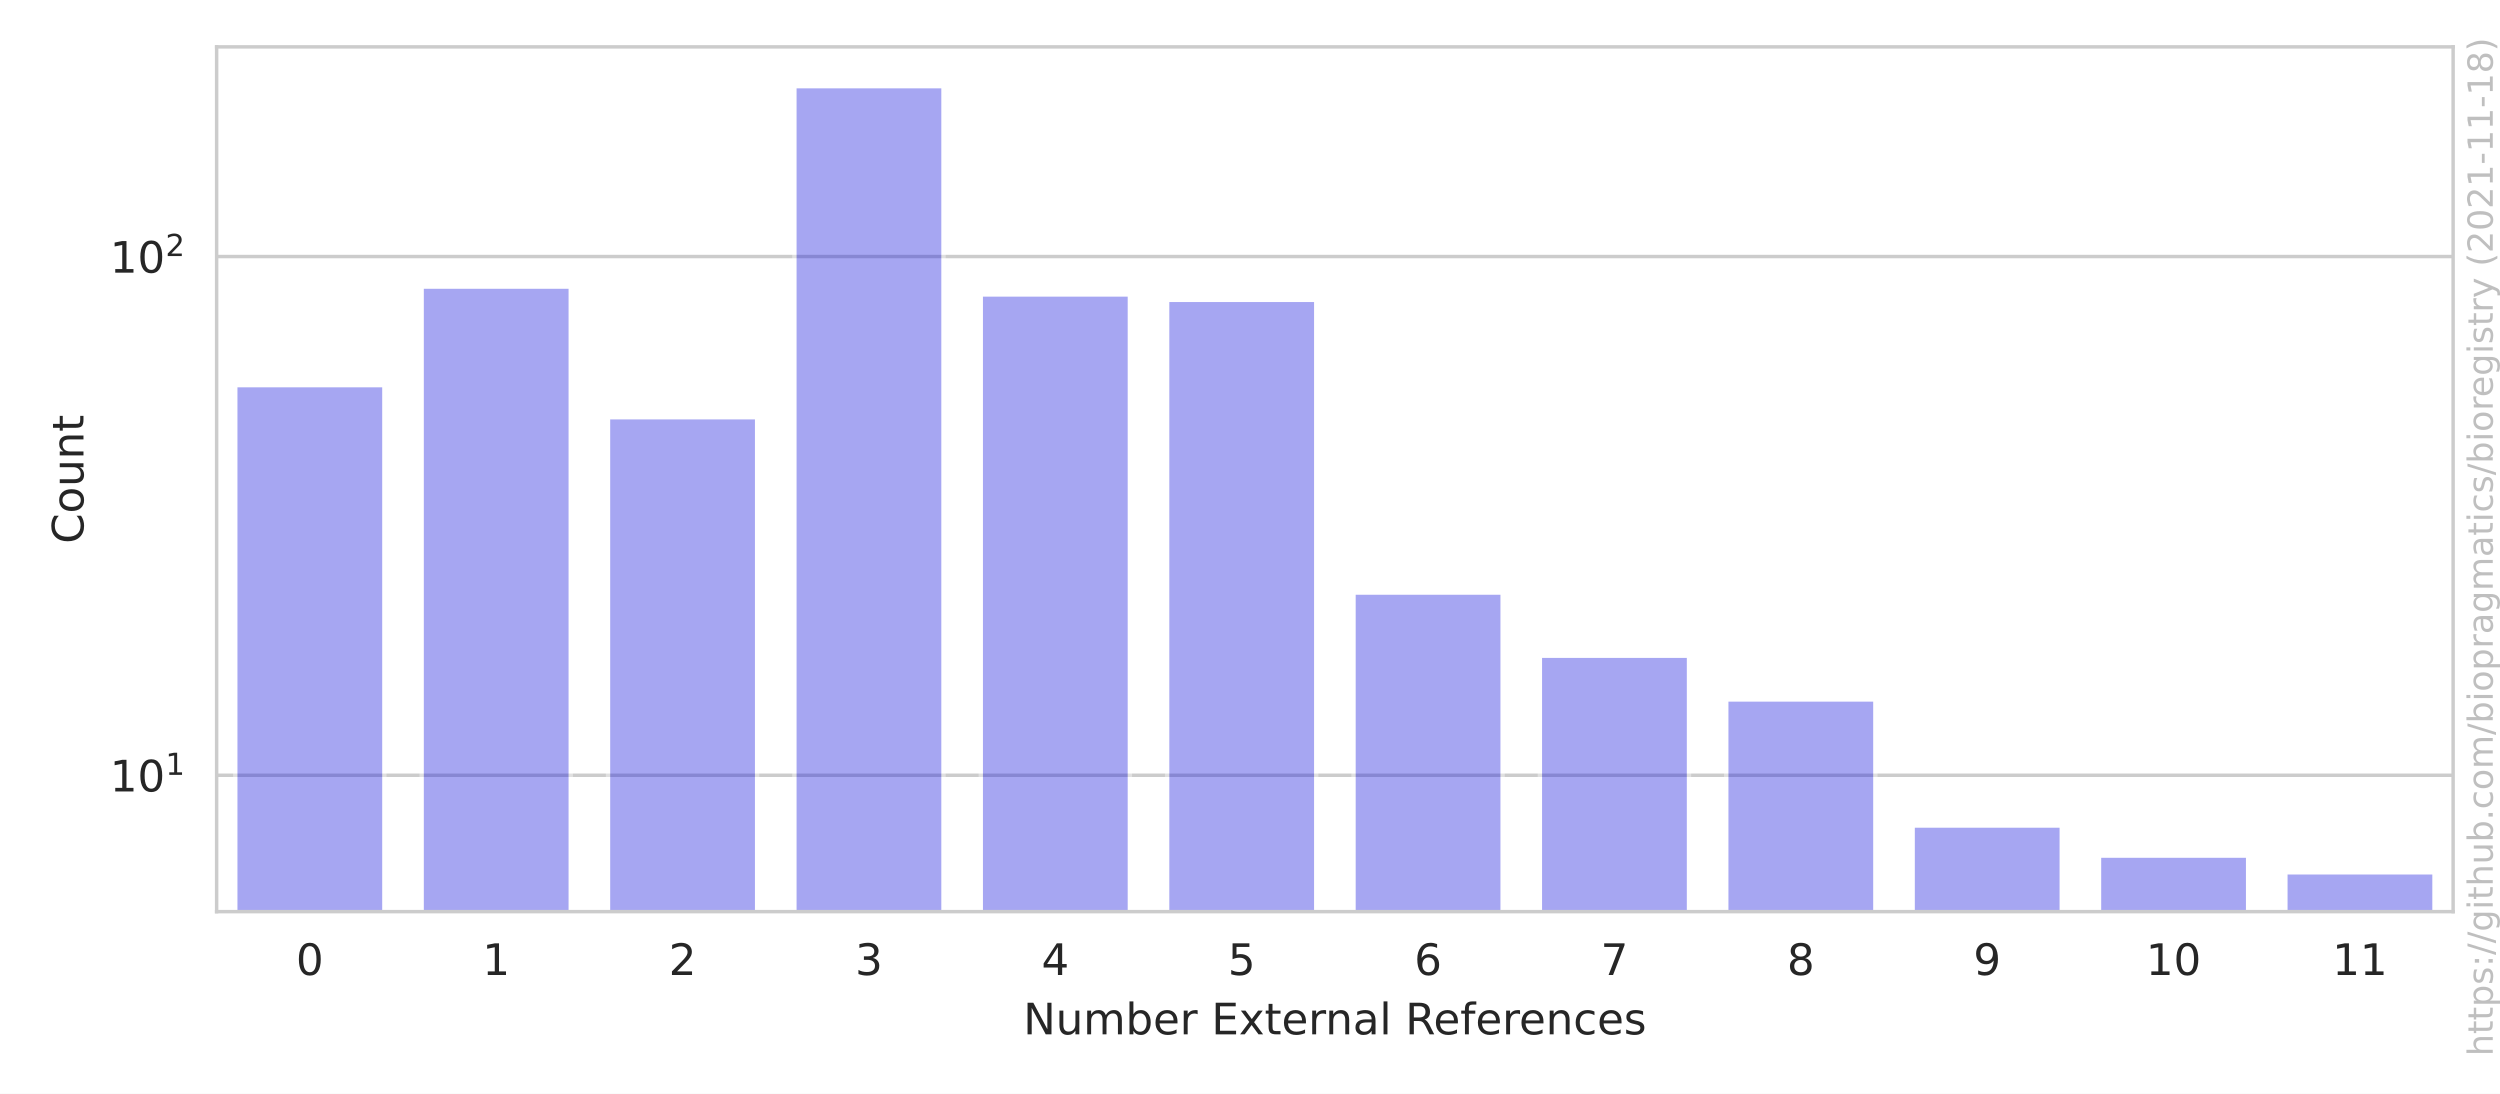
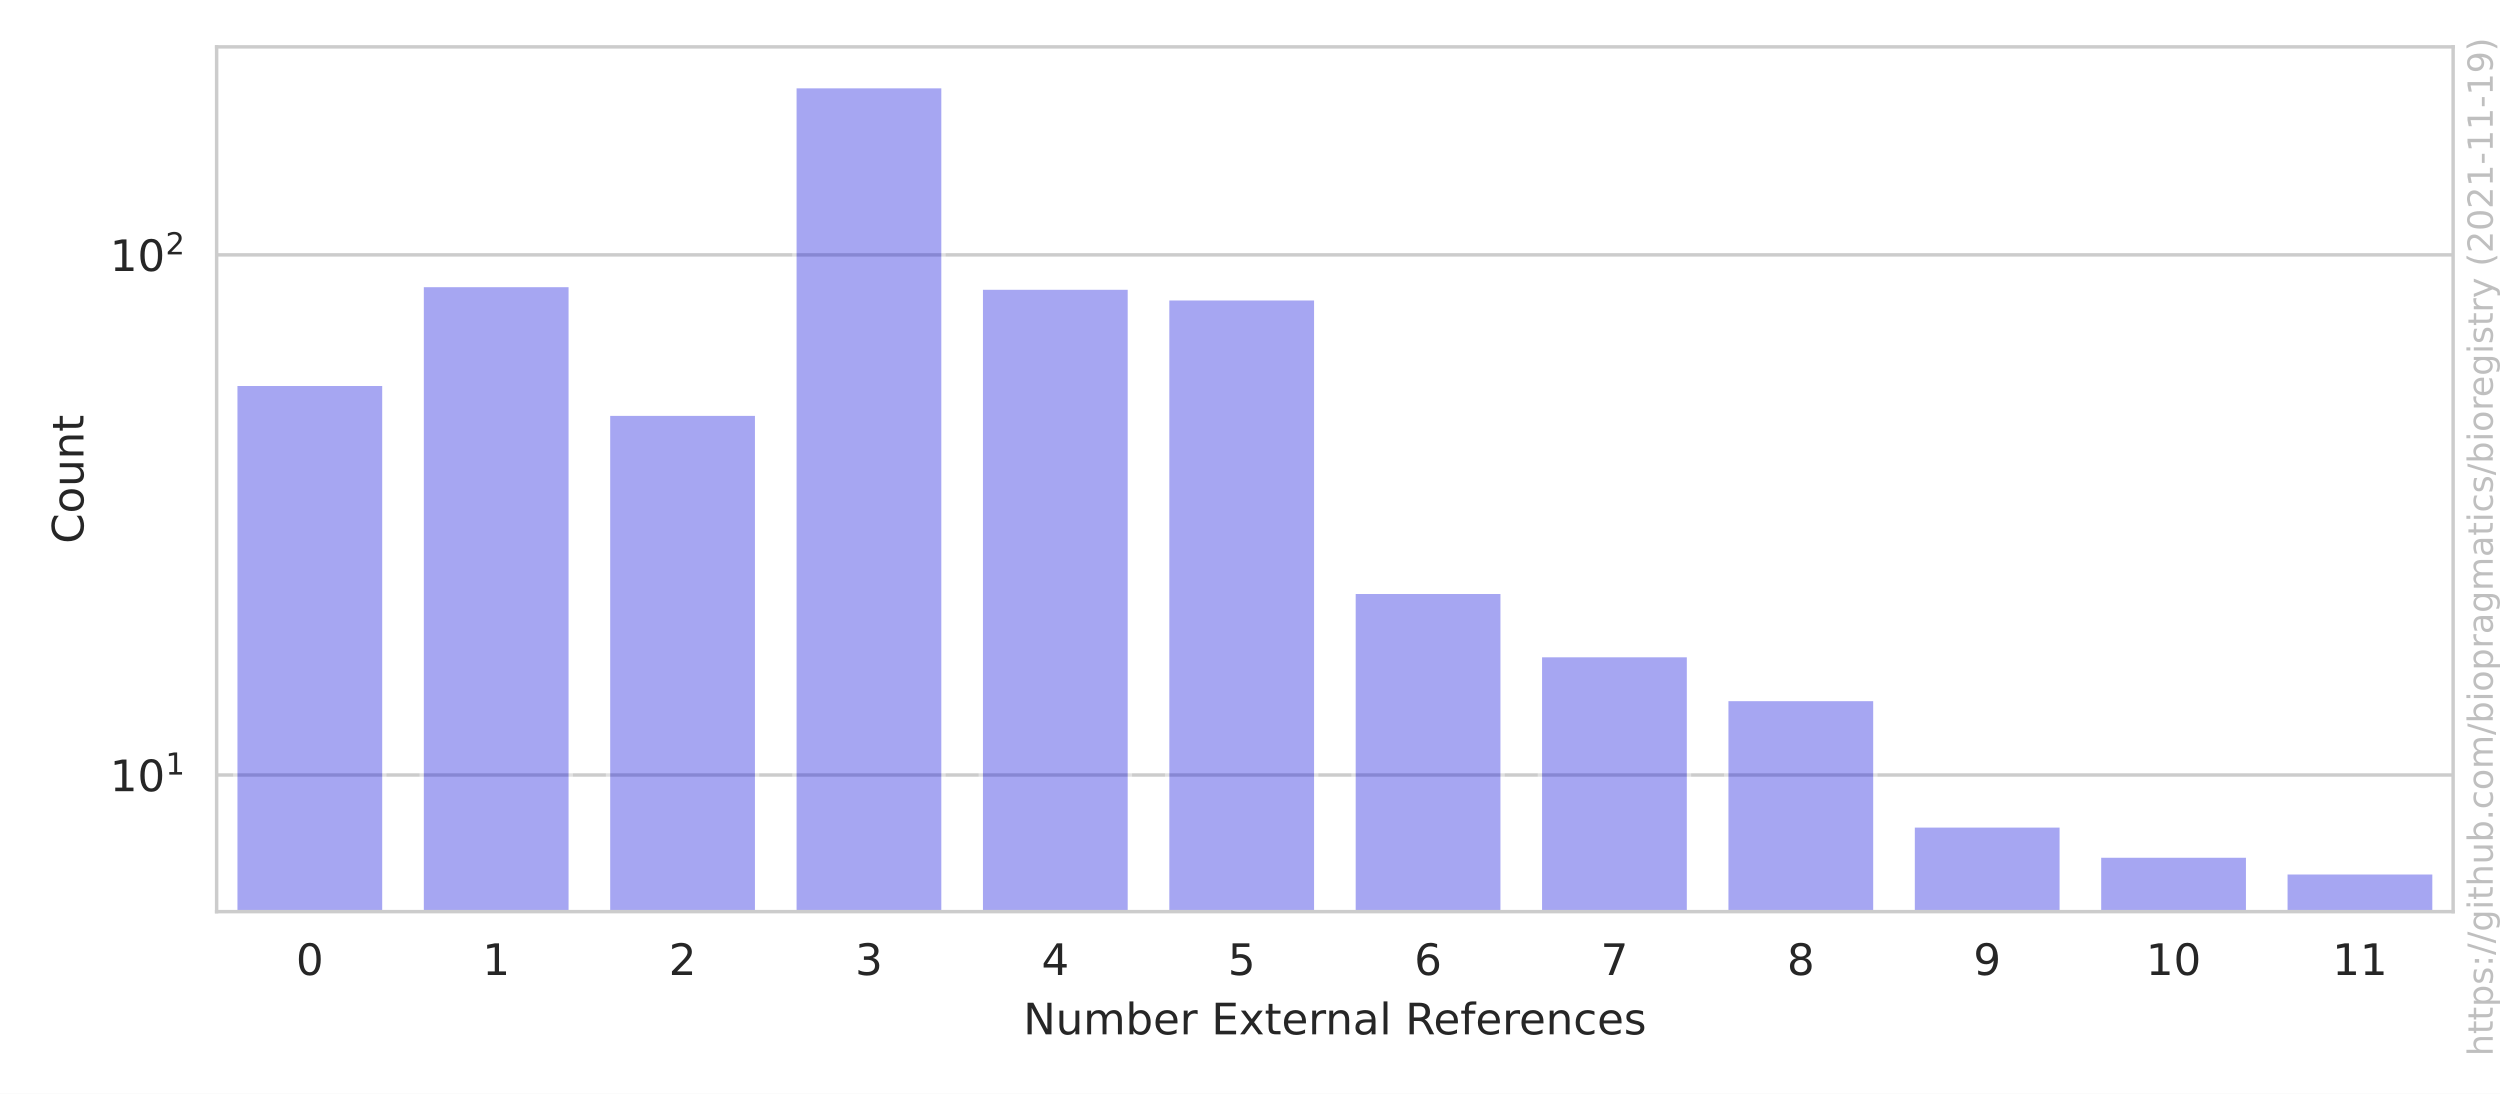
<svg xmlns="http://www.w3.org/2000/svg" xmlns:xlink="http://www.w3.org/1999/xlink" width="576pt" height="252pt" viewBox="0 0 576 252" version="1.1">
  <defs>
    <style type="text/css">*{stroke-linejoin: round; stroke-linecap: butt}</style>
  </defs>
  <g id="figure_1">
    <g id="patch_1">
      <path d="M 0 252  L 576 252  L 576 0  L 0 0  z " style="fill: #ffffff" />
    </g>
    <g id="axes_1">
      <g id="patch_2">
        <path d="M 49.913 210.04  L 565.2 210.04  L 565.2 10.8  L 49.913 10.8  z " style="fill: #ffffff" />
      </g>
      <g id="matplotlib.axis_1">
        <g id="xtick_1">
          <g id="text_1">
            <g style="fill: #262626" transform="translate(68.20174 224.6384)scale(0.1 -0.1)">
              <defs>
                <path id="DejaVuSans-30" d="M 2034 4250  Q 1547 4250 1301 3770  Q 1056 3291 1056 2328  Q 1056 1369 1301 889  Q 1547 409 2034 409  Q 2525 409 2770 889  Q 3016 1369 3016 2328  Q 3016 3291 2770 3770  Q 2525 4250 2034 4250  z M 2034 4750  Q 2819 4750 3233 4129  Q 3647 3509 3647 2328  Q 3647 1150 3233 529  Q 2819 -91 2034 -91  Q 1250 -91 836 529  Q 422 1150 422 2328  Q 422 3509 836 4129  Q 1250 4750 2034 4750  z " transform="scale(0.015625)" />
              </defs>
              <use xlink:href="#DejaVuSans-30" />
            </g>
          </g>
        </g>
        <g id="xtick_2">
          <g id="text_2">
            <g style="fill: #262626" transform="translate(111.1423 224.6384)scale(0.1 -0.1)">
              <defs>
                <path id="DejaVuSans-31" d="M 794 531  L 1825 531  L 1825 4091  L 703 3866  L 703 4441  L 1819 4666  L 2450 4666  L 2450 531  L 3481 531  L 3481 0  L 794 0  L 794 531  z " transform="scale(0.015625)" />
              </defs>
              <use xlink:href="#DejaVuSans-31" />
            </g>
          </g>
        </g>
        <g id="xtick_3">
          <g id="text_3">
            <g style="fill: #262626" transform="translate(154.083 224.6384)scale(0.1 -0.1)">
              <defs>
                <path id="DejaVuSans-32" d="M 1228 531  L 3431 531  L 3431 0  L 469 0  L 469 531  Q 828 903 1448 1529  Q 2069 2156 2228 2338  Q 2531 2678 2651 2914  Q 2772 3150 2772 3378  Q 2772 3750 2511 3984  Q 2250 4219 1831 4219  Q 1534 4219 1204 4116  Q 875 4013 500 3803  L 500 4441  Q 881 4594 1212 4672  Q 1544 4750 1819 4750  Q 2544 4750 2975 4387  Q 3406 4025 3406 3419  Q 3406 3131 3298 2873  Q 3191 2616 2906 2266  Q 2828 2175 2409 1742  Q 1991 1309 1228 531  z " transform="scale(0.015625)" />
              </defs>
              <use xlink:href="#DejaVuSans-32" />
            </g>
          </g>
        </g>
        <g id="xtick_4">
          <g id="text_4">
            <g style="fill: #262626" transform="translate(197.0236 224.6384)scale(0.1 -0.1)">
              <defs>
                <path id="DejaVuSans-33" d="M 2597 2516  Q 3050 2419 3304 2112  Q 3559 1806 3559 1356  Q 3559 666 3084 287  Q 2609 -91 1734 -91  Q 1441 -91 1130 -33  Q 819 25 488 141  L 488 750  Q 750 597 1062 519  Q 1375 441 1716 441  Q 2309 441 2620 675  Q 2931 909 2931 1356  Q 2931 1769 2642 2001  Q 2353 2234 1838 2234  L 1294 2234  L 1294 2753  L 1863 2753  Q 2328 2753 2575 2939  Q 2822 3125 2822 3475  Q 2822 3834 2567 4026  Q 2313 4219 1838 4219  Q 1578 4219 1281 4162  Q 984 4106 628 3988  L 628 4550  Q 988 4650 1302 4700  Q 1616 4750 1894 4750  Q 2613 4750 3031 4423  Q 3450 4097 3450 3541  Q 3450 3153 3228 2886  Q 3006 2619 2597 2516  z " transform="scale(0.015625)" />
              </defs>
              <use xlink:href="#DejaVuSans-33" />
            </g>
          </g>
        </g>
        <g id="xtick_5">
          <g id="text_5">
            <g style="fill: #262626" transform="translate(239.9642 224.6384)scale(0.1 -0.1)">
              <defs>
                <path id="DejaVuSans-34" d="M 2419 4116  L 825 1625  L 2419 1625  L 2419 4116  z M 2253 4666  L 3047 4666  L 3047 1625  L 3713 1625  L 3713 1100  L 3047 1100  L 3047 0  L 2419 0  L 2419 1100  L 313 1100  L 313 1709  L 2253 4666  z " transform="scale(0.015625)" />
              </defs>
              <use xlink:href="#DejaVuSans-34" />
            </g>
          </g>
        </g>
        <g id="xtick_6">
          <g id="text_6">
            <g style="fill: #262626" transform="translate(282.9048 224.6384)scale(0.1 -0.1)">
              <defs>
                <path id="DejaVuSans-35" d="M 691 4666  L 3169 4666  L 3169 4134  L 1269 4134  L 1269 2991  Q 1406 3038 1543 3061  Q 1681 3084 1819 3084  Q 2600 3084 3056 2656  Q 3513 2228 3513 1497  Q 3513 744 3044 326  Q 2575 -91 1722 -91  Q 1428 -91 1123 -41  Q 819 9 494 109  L 494 744  Q 775 591 1075 516  Q 1375 441 1709 441  Q 2250 441 2565 725  Q 2881 1009 2881 1497  Q 2881 1984 2565 2268  Q 2250 2553 1709 2553  Q 1456 2553 1204 2497  Q 953 2441 691 2322  L 691 4666  z " transform="scale(0.015625)" />
              </defs>
              <use xlink:href="#DejaVuSans-35" />
            </g>
          </g>
        </g>
        <g id="xtick_7">
          <g id="text_7">
            <g style="fill: #262626" transform="translate(325.8454 224.6384)scale(0.1 -0.1)">
              <defs>
                <path id="DejaVuSans-36" d="M 2113 2584  Q 1688 2584 1439 2293  Q 1191 2003 1191 1497  Q 1191 994 1439 701  Q 1688 409 2113 409  Q 2538 409 2786 701  Q 3034 994 3034 1497  Q 3034 2003 2786 2293  Q 2538 2584 2113 2584  z M 3366 4563  L 3366 3988  Q 3128 4100 2886 4159  Q 2644 4219 2406 4219  Q 1781 4219 1451 3797  Q 1122 3375 1075 2522  Q 1259 2794 1537 2939  Q 1816 3084 2150 3084  Q 2853 3084 3261 2657  Q 3669 2231 3669 1497  Q 3669 778 3244 343  Q 2819 -91 2113 -91  Q 1303 -91 875 529  Q 447 1150 447 2328  Q 447 3434 972 4092  Q 1497 4750 2381 4750  Q 2619 4750 2861 4703  Q 3103 4656 3366 4563  z " transform="scale(0.015625)" />
              </defs>
              <use xlink:href="#DejaVuSans-36" />
            </g>
          </g>
        </g>
        <g id="xtick_8">
          <g id="text_8">
            <g style="fill: #262626" transform="translate(368.786 224.6384)scale(0.1 -0.1)">
              <defs>
                <path id="DejaVuSans-37" d="M 525 4666  L 3525 4666  L 3525 4397  L 1831 0  L 1172 0  L 2766 4134  L 525 4134  L 525 4666  z " transform="scale(0.015625)" />
              </defs>
              <use xlink:href="#DejaVuSans-37" />
            </g>
          </g>
        </g>
        <g id="xtick_9">
          <g id="text_9">
            <g style="fill: #262626" transform="translate(411.7266 224.6384)scale(0.1 -0.1)">
              <defs>
                <path id="DejaVuSans-38" d="M 2034 2216  Q 1584 2216 1326 1975  Q 1069 1734 1069 1313  Q 1069 891 1326 650  Q 1584 409 2034 409  Q 2484 409 2743 651  Q 3003 894 3003 1313  Q 3003 1734 2745 1975  Q 2488 2216 2034 2216  z M 1403 2484  Q 997 2584 770 2862  Q 544 3141 544 3541  Q 544 4100 942 4425  Q 1341 4750 2034 4750  Q 2731 4750 3128 4425  Q 3525 4100 3525 3541  Q 3525 3141 3298 2862  Q 3072 2584 2669 2484  Q 3125 2378 3379 2068  Q 3634 1759 3634 1313  Q 3634 634 3220 271  Q 2806 -91 2034 -91  Q 1263 -91 848 271  Q 434 634 434 1313  Q 434 1759 690 2068  Q 947 2378 1403 2484  z M 1172 3481  Q 1172 3119 1398 2916  Q 1625 2713 2034 2713  Q 2441 2713 2670 2916  Q 2900 3119 2900 3481  Q 2900 3844 2670 4047  Q 2441 4250 2034 4250  Q 1625 4250 1398 4047  Q 1172 3844 1172 3481  z " transform="scale(0.015625)" />
              </defs>
              <use xlink:href="#DejaVuSans-38" />
            </g>
          </g>
        </g>
        <g id="xtick_10">
          <g id="text_10">
            <g style="fill: #262626" transform="translate(454.6672 224.6384)scale(0.1 -0.1)">
              <defs>
                <path id="DejaVuSans-39" d="M 703 97  L 703 672  Q 941 559 1184 500  Q 1428 441 1663 441  Q 2288 441 2617 861  Q 2947 1281 2994 2138  Q 2813 1869 2534 1725  Q 2256 1581 1919 1581  Q 1219 1581 811 2004  Q 403 2428 403 3163  Q 403 3881 828 4315  Q 1253 4750 1959 4750  Q 2769 4750 3195 4129  Q 3622 3509 3622 2328  Q 3622 1225 3098 567  Q 2575 -91 1691 -91  Q 1453 -91 1209 -44  Q 966 3 703 97  z M 1959 2075  Q 2384 2075 2632 2365  Q 2881 2656 2881 3163  Q 2881 3666 2632 3958  Q 2384 4250 1959 4250  Q 1534 4250 1286 3958  Q 1038 3666 1038 3163  Q 1038 2656 1286 2365  Q 1534 2075 1959 2075  z " transform="scale(0.015625)" />
              </defs>
              <use xlink:href="#DejaVuSans-39" />
            </g>
          </g>
        </g>
        <g id="xtick_11">
          <g id="text_11">
            <g style="fill: #262626" transform="translate(494.4266 224.6384)scale(0.1 -0.1)">
              <use xlink:href="#DejaVuSans-31" />
              <use xlink:href="#DejaVuSans-30" x="63.623" />
            </g>
          </g>
        </g>
        <g id="xtick_12">
          <g id="text_12">
            <g style="fill: #262626" transform="translate(537.3672 224.6384)scale(0.1 -0.1)">
              <use xlink:href="#DejaVuSans-31" />
              <use xlink:href="#DejaVuSans-31" x="63.623" />
            </g>
          </g>
        </g>
        <g id="text_13">
          <g style="fill: #262626" transform="translate(235.7657 238.3166)scale(0.1 -0.1)">
            <defs>
              <path id="DejaVuSans-4e" d="M 628 4666  L 1478 4666  L 3547 763  L 3547 4666  L 4159 4666  L 4159 0  L 3309 0  L 1241 3903  L 1241 0  L 628 0  L 628 4666  z " transform="scale(0.015625)" />
              <path id="DejaVuSans-75" d="M 544 1381  L 544 3500  L 1119 3500  L 1119 1403  Q 1119 906 1312 657  Q 1506 409 1894 409  Q 2359 409 2629 706  Q 2900 1003 2900 1516  L 2900 3500  L 3475 3500  L 3475 0  L 2900 0  L 2900 538  Q 2691 219 2414 64  Q 2138 -91 1772 -91  Q 1169 -91 856 284  Q 544 659 544 1381  z M 1991 3584  L 1991 3584  z " transform="scale(0.015625)" />
              <path id="DejaVuSans-6d" d="M 3328 2828  Q 3544 3216 3844 3400  Q 4144 3584 4550 3584  Q 5097 3584 5394 3201  Q 5691 2819 5691 2113  L 5691 0  L 5113 0  L 5113 2094  Q 5113 2597 4934 2840  Q 4756 3084 4391 3084  Q 3944 3084 3684 2787  Q 3425 2491 3425 1978  L 3425 0  L 2847 0  L 2847 2094  Q 2847 2600 2669 2842  Q 2491 3084 2119 3084  Q 1678 3084 1418 2786  Q 1159 2488 1159 1978  L 1159 0  L 581 0  L 581 3500  L 1159 3500  L 1159 2956  Q 1356 3278 1631 3431  Q 1906 3584 2284 3584  Q 2666 3584 2933 3390  Q 3200 3197 3328 2828  z " transform="scale(0.015625)" />
              <path id="DejaVuSans-62" d="M 3116 1747  Q 3116 2381 2855 2742  Q 2594 3103 2138 3103  Q 1681 3103 1420 2742  Q 1159 2381 1159 1747  Q 1159 1113 1420 752  Q 1681 391 2138 391  Q 2594 391 2855 752  Q 3116 1113 3116 1747  z M 1159 2969  Q 1341 3281 1617 3432  Q 1894 3584 2278 3584  Q 2916 3584 3314 3078  Q 3713 2572 3713 1747  Q 3713 922 3314 415  Q 2916 -91 2278 -91  Q 1894 -91 1617 61  Q 1341 213 1159 525  L 1159 0  L 581 0  L 581 4863  L 1159 4863  L 1159 2969  z " transform="scale(0.015625)" />
              <path id="DejaVuSans-65" d="M 3597 1894  L 3597 1613  L 953 1613  Q 991 1019 1311 708  Q 1631 397 2203 397  Q 2534 397 2845 478  Q 3156 559 3463 722  L 3463 178  Q 3153 47 2828 -22  Q 2503 -91 2169 -91  Q 1331 -91 842 396  Q 353 884 353 1716  Q 353 2575 817 3079  Q 1281 3584 2069 3584  Q 2775 3584 3186 3129  Q 3597 2675 3597 1894  z M 3022 2063  Q 3016 2534 2758 2815  Q 2500 3097 2075 3097  Q 1594 3097 1305 2825  Q 1016 2553 972 2059  L 3022 2063  z " transform="scale(0.015625)" />
              <path id="DejaVuSans-72" d="M 2631 2963  Q 2534 3019 2420 3045  Q 2306 3072 2169 3072  Q 1681 3072 1420 2755  Q 1159 2438 1159 1844  L 1159 0  L 581 0  L 581 3500  L 1159 3500  L 1159 2956  Q 1341 3275 1631 3429  Q 1922 3584 2338 3584  Q 2397 3584 2469 3576  Q 2541 3569 2628 3553  L 2631 2963  z " transform="scale(0.015625)" />
              <path id="DejaVuSans-20" transform="scale(0.015625)" />
              <path id="DejaVuSans-45" d="M 628 4666  L 3578 4666  L 3578 4134  L 1259 4134  L 1259 2753  L 3481 2753  L 3481 2222  L 1259 2222  L 1259 531  L 3634 531  L 3634 0  L 628 0  L 628 4666  z " transform="scale(0.015625)" />
              <path id="DejaVuSans-78" d="M 3513 3500  L 2247 1797  L 3578 0  L 2900 0  L 1881 1375  L 863 0  L 184 0  L 1544 1831  L 300 3500  L 978 3500  L 1906 2253  L 2834 3500  L 3513 3500  z " transform="scale(0.015625)" />
              <path id="DejaVuSans-74" d="M 1172 4494  L 1172 3500  L 2356 3500  L 2356 3053  L 1172 3053  L 1172 1153  Q 1172 725 1289 603  Q 1406 481 1766 481  L 2356 481  L 2356 0  L 1766 0  Q 1100 0 847 248  Q 594 497 594 1153  L 594 3053  L 172 3053  L 172 3500  L 594 3500  L 594 4494  L 1172 4494  z " transform="scale(0.015625)" />
              <path id="DejaVuSans-6e" d="M 3513 2113  L 3513 0  L 2938 0  L 2938 2094  Q 2938 2591 2744 2837  Q 2550 3084 2163 3084  Q 1697 3084 1428 2787  Q 1159 2491 1159 1978  L 1159 0  L 581 0  L 581 3500  L 1159 3500  L 1159 2956  Q 1366 3272 1645 3428  Q 1925 3584 2291 3584  Q 2894 3584 3203 3211  Q 3513 2838 3513 2113  z " transform="scale(0.015625)" />
              <path id="DejaVuSans-61" d="M 2194 1759  Q 1497 1759 1228 1600  Q 959 1441 959 1056  Q 959 750 1161 570  Q 1363 391 1709 391  Q 2188 391 2477 730  Q 2766 1069 2766 1631  L 2766 1759  L 2194 1759  z M 3341 1997  L 3341 0  L 2766 0  L 2766 531  Q 2569 213 2275 61  Q 1981 -91 1556 -91  Q 1019 -91 701 211  Q 384 513 384 1019  Q 384 1609 779 1909  Q 1175 2209 1959 2209  L 2766 2209  L 2766 2266  Q 2766 2663 2505 2880  Q 2244 3097 1772 3097  Q 1472 3097 1187 3025  Q 903 2953 641 2809  L 641 3341  Q 956 3463 1253 3523  Q 1550 3584 1831 3584  Q 2591 3584 2966 3190  Q 3341 2797 3341 1997  z " transform="scale(0.015625)" />
              <path id="DejaVuSans-6c" d="M 603 4863  L 1178 4863  L 1178 0  L 603 0  L 603 4863  z " transform="scale(0.015625)" />
              <path id="DejaVuSans-52" d="M 2841 2188  Q 3044 2119 3236 1894  Q 3428 1669 3622 1275  L 4263 0  L 3584 0  L 2988 1197  Q 2756 1666 2539 1819  Q 2322 1972 1947 1972  L 1259 1972  L 1259 0  L 628 0  L 628 4666  L 2053 4666  Q 2853 4666 3247 4331  Q 3641 3997 3641 3322  Q 3641 2881 3436 2590  Q 3231 2300 2841 2188  z M 1259 4147  L 1259 2491  L 2053 2491  Q 2509 2491 2742 2702  Q 2975 2913 2975 3322  Q 2975 3731 2742 3939  Q 2509 4147 2053 4147  L 1259 4147  z " transform="scale(0.015625)" />
              <path id="DejaVuSans-66" d="M 2375 4863  L 2375 4384  L 1825 4384  Q 1516 4384 1395 4259  Q 1275 4134 1275 3809  L 1275 3500  L 2222 3500  L 2222 3053  L 1275 3053  L 1275 0  L 697 0  L 697 3053  L 147 3053  L 147 3500  L 697 3500  L 697 3744  Q 697 4328 969 4595  Q 1241 4863 1831 4863  L 2375 4863  z " transform="scale(0.015625)" />
              <path id="DejaVuSans-63" d="M 3122 3366  L 3122 2828  Q 2878 2963 2633 3030  Q 2388 3097 2138 3097  Q 1578 3097 1268 2742  Q 959 2388 959 1747  Q 959 1106 1268 751  Q 1578 397 2138 397  Q 2388 397 2633 464  Q 2878 531 3122 666  L 3122 134  Q 2881 22 2623 -34  Q 2366 -91 2075 -91  Q 1284 -91 818 406  Q 353 903 353 1747  Q 353 2603 823 3093  Q 1294 3584 2113 3584  Q 2378 3584 2631 3529  Q 2884 3475 3122 3366  z " transform="scale(0.015625)" />
              <path id="DejaVuSans-73" d="M 2834 3397  L 2834 2853  Q 2591 2978 2328 3040  Q 2066 3103 1784 3103  Q 1356 3103 1142 2972  Q 928 2841 928 2578  Q 928 2378 1081 2264  Q 1234 2150 1697 2047  L 1894 2003  Q 2506 1872 2764 1633  Q 3022 1394 3022 966  Q 3022 478 2636 193  Q 2250 -91 1575 -91  Q 1294 -91 989 -36  Q 684 19 347 128  L 347 722  Q 666 556 975 473  Q 1284 391 1588 391  Q 1994 391 2212 530  Q 2431 669 2431 922  Q 2431 1156 2273 1281  Q 2116 1406 1581 1522  L 1381 1569  Q 847 1681 609 1914  Q 372 2147 372 2553  Q 372 3047 722 3315  Q 1072 3584 1716 3584  Q 2034 3584 2315 3537  Q 2597 3491 2834 3397  z " transform="scale(0.015625)" />
            </defs>
            <use xlink:href="#DejaVuSans-4e" />
            <use xlink:href="#DejaVuSans-75" x="74.805" />
            <use xlink:href="#DejaVuSans-6d" x="138.184" />
            <use xlink:href="#DejaVuSans-62" x="235.596" />
            <use xlink:href="#DejaVuSans-65" x="299.072" />
            <use xlink:href="#DejaVuSans-72" x="360.596" />
            <use xlink:href="#DejaVuSans-20" x="401.709" />
            <use xlink:href="#DejaVuSans-45" x="433.496" />
            <use xlink:href="#DejaVuSans-78" x="496.68" />
            <use xlink:href="#DejaVuSans-74" x="555.859" />
            <use xlink:href="#DejaVuSans-65" x="595.068" />
            <use xlink:href="#DejaVuSans-72" x="656.592" />
            <use xlink:href="#DejaVuSans-6e" x="695.955" />
            <use xlink:href="#DejaVuSans-61" x="759.334" />
            <use xlink:href="#DejaVuSans-6c" x="820.613" />
            <use xlink:href="#DejaVuSans-20" x="848.396" />
            <use xlink:href="#DejaVuSans-52" x="880.184" />
            <use xlink:href="#DejaVuSans-65" x="945.166" />
            <use xlink:href="#DejaVuSans-66" x="1006.689" />
            <use xlink:href="#DejaVuSans-65" x="1041.895" />
            <use xlink:href="#DejaVuSans-72" x="1103.418" />
            <use xlink:href="#DejaVuSans-65" x="1142.281" />
            <use xlink:href="#DejaVuSans-6e" x="1203.805" />
            <use xlink:href="#DejaVuSans-63" x="1267.184" />
            <use xlink:href="#DejaVuSans-65" x="1322.164" />
            <use xlink:href="#DejaVuSans-73" x="1383.688" />
          </g>
        </g>
      </g>
      <g id="matplotlib.axis_2">
        <g id="ytick_1">
          <g id="line2d_1">
-             <path d="M 49.913 178.623  L 565.2 178.623  " clip-path="url(#p1737fb0132)" style="fill: none; stroke: #cccccc; stroke-width: 0.8; stroke-linecap: round" />
+             <path d="M 49.913 178.563  L 565.2 178.563  " clip-path="url(#p1737fb0132)" style="fill: none; stroke: #cccccc; stroke-width: 0.8; stroke-linecap: round" />
          </g>
          <g id="text_14">
-             <g style="fill: #262626" transform="translate(25.31268 182.4224)scale(0.1 -0.1)">
+             <g style="fill: #262626" transform="translate(25.31268 182.3618)scale(0.1 -0.1)">
              <use xlink:href="#DejaVuSans-31" transform="translate(0 0.684375)" />
              <use xlink:href="#DejaVuSans-30" transform="translate(63.62305 0.684375)" />
              <use xlink:href="#DejaVuSans-31" transform="translate(128.2031 38.96563)scale(0.7)" />
            </g>
          </g>
        </g>
        <g id="ytick_2">
          <g id="line2d_2">
-             <path d="M 49.913 59.104  L 565.2 59.104  " clip-path="url(#p1737fb0132)" style="fill: none; stroke: #cccccc; stroke-width: 0.8; stroke-linecap: round" />
+             <path d="M 49.913 58.719  L 565.2 58.719  " clip-path="url(#p1737fb0132)" style="fill: none; stroke: #cccccc; stroke-width: 0.8; stroke-linecap: round" />
          </g>
          <g id="text_15">
-             <g style="fill: #262626" transform="translate(25.31268 62.90324)scale(0.1 -0.1)">
+             <g style="fill: #262626" transform="translate(25.31268 62.51862)scale(0.1 -0.1)">
              <use xlink:href="#DejaVuSans-31" transform="translate(0 0.765625)" />
              <use xlink:href="#DejaVuSans-30" transform="translate(63.62305 0.765625)" />
              <use xlink:href="#DejaVuSans-32" transform="translate(128.2031 39.04688)scale(0.7)" />
            </g>
          </g>
        </g>
        <g id="ytick_3" />
        <g id="ytick_4" />
        <g id="ytick_5" />
        <g id="ytick_6" />
        <g id="ytick_7" />
        <g id="ytick_8" />
        <g id="ytick_9" />
        <g id="ytick_10" />
        <g id="ytick_11" />
        <g id="ytick_12" />
        <g id="ytick_13" />
        <g id="ytick_14" />
        <g id="ytick_15" />
        <g id="text_16">
          <g style="fill: #262626" transform="translate(19.233 125.2684)rotate(-90)scale(0.1 -0.1)">
            <defs>
              <path id="DejaVuSans-43" d="M 4122 4306  L 4122 3641  Q 3803 3938 3442 4084  Q 3081 4231 2675 4231  Q 1875 4231 1450 3742  Q 1025 3253 1025 2328  Q 1025 1406 1450 917  Q 1875 428 2675 428  Q 3081 428 3442 575  Q 3803 722 4122 1019  L 4122 359  Q 3791 134 3420 21  Q 3050 -91 2638 -91  Q 1578 -91 968 557  Q 359 1206 359 2328  Q 359 3453 968 4101  Q 1578 4750 2638 4750  Q 3056 4750 3426 4639  Q 3797 4528 4122 4306  z " transform="scale(0.015625)" />
              <path id="DejaVuSans-6f" d="M 1959 3097  Q 1497 3097 1228 2736  Q 959 2375 959 1747  Q 959 1119 1226 758  Q 1494 397 1959 397  Q 2419 397 2687 759  Q 2956 1122 2956 1747  Q 2956 2369 2687 2733  Q 2419 3097 1959 3097  z M 1959 3584  Q 2709 3584 3137 3096  Q 3566 2609 3566 1747  Q 3566 888 3137 398  Q 2709 -91 1959 -91  Q 1206 -91 779 398  Q 353 888 353 1747  Q 353 2609 779 3096  Q 1206 3584 1959 3584  z " transform="scale(0.015625)" />
            </defs>
            <use xlink:href="#DejaVuSans-43" />
            <use xlink:href="#DejaVuSans-6f" x="69.824" />
            <use xlink:href="#DejaVuSans-75" x="131.006" />
            <use xlink:href="#DejaVuSans-6e" x="194.385" />
            <use xlink:href="#DejaVuSans-74" x="257.764" />
          </g>
        </g>
      </g>
      <g id="patch_3">
-         <path d="M 54.207 119817.316  L 88.559 119817.316  L 88.559 88.739  L 54.207 88.739  z " clip-path="url(#p1737fb0132)" style="fill: #2020df; opacity: 0.4; stroke: #ffffff; stroke-linejoin: miter" />
+         <path d="M 54.207 120141.582  L 88.559 120141.582  L 88.559 88.435  L 54.207 88.435  z " clip-path="url(#p1737fb0132)" style="fill: #2020df; opacity: 0.4; stroke: #ffffff; stroke-linejoin: miter" />
      </g>
      <g id="patch_4">
-         <path d="M 97.147 119817.316  L 131.5 119817.316  L 131.5 66.035  L 97.147 66.035  z " clip-path="url(#p1737fb0132)" style="fill: #2020df; opacity: 0.4; stroke: #ffffff; stroke-linejoin: miter" />
+         <path d="M 97.147 120141.582  L 131.5 120141.582  L 131.5 65.669  L 97.147 65.669  z " clip-path="url(#p1737fb0132)" style="fill: #2020df; opacity: 0.4; stroke: #ffffff; stroke-linejoin: miter" />
      </g>
      <g id="patch_5">
-         <path d="M 140.088 119817.316  L 174.44 119817.316  L 174.44 96.132  L 140.088 96.132  z " clip-path="url(#p1737fb0132)" style="fill: #2020df; opacity: 0.4; stroke: #ffffff; stroke-linejoin: miter" />
+         <path d="M 140.088 120141.582  L 174.44 120141.582  L 174.44 95.319  L 140.088 95.319  z " clip-path="url(#p1737fb0132)" style="fill: #2020df; opacity: 0.4; stroke: #ffffff; stroke-linejoin: miter" />
      </g>
      <g id="patch_6">
-         <path d="M 183.029 119817.316  L 217.381 119817.316  L 217.381 19.856  L 183.029 19.856  z " clip-path="url(#p1737fb0132)" style="fill: #2020df; opacity: 0.4; stroke: #ffffff; stroke-linejoin: miter" />
+         <path d="M 183.029 120141.582  L 217.381 120141.582  L 217.381 19.856  L 183.029 19.856  z " clip-path="url(#p1737fb0132)" style="fill: #2020df; opacity: 0.4; stroke: #ffffff; stroke-linejoin: miter" />
      </g>
      <g id="patch_7">
-         <path d="M 225.969 119817.316  L 260.322 119817.316  L 260.322 67.846  L 225.969 67.846  z " clip-path="url(#p1737fb0132)" style="fill: #2020df; opacity: 0.4; stroke: #ffffff; stroke-linejoin: miter" />
+         <path d="M 225.969 120141.582  L 260.322 120141.582  L 260.322 66.268  L 225.969 66.268  z " clip-path="url(#p1737fb0132)" style="fill: #2020df; opacity: 0.4; stroke: #ffffff; stroke-linejoin: miter" />
      </g>
      <g id="patch_8">
-         <path d="M 268.91 119817.316  L 303.262 119817.316  L 303.262 69.089  L 268.91 69.089  z " clip-path="url(#p1737fb0132)" style="fill: #2020df; opacity: 0.4; stroke: #ffffff; stroke-linejoin: miter" />
+         <path d="M 268.91 120141.582  L 303.262 120141.582  L 303.262 68.732  L 268.91 68.732  z " clip-path="url(#p1737fb0132)" style="fill: #2020df; opacity: 0.4; stroke: #ffffff; stroke-linejoin: miter" />
      </g>
      <g id="patch_9">
-         <path d="M 311.85 119817.316  L 346.203 119817.316  L 346.203 136.531  L 311.85 136.531  z " clip-path="url(#p1737fb0132)" style="fill: #2020df; opacity: 0.4; stroke: #ffffff; stroke-linejoin: miter" />
+         <path d="M 311.85 120141.582  L 346.203 120141.582  L 346.203 136.356  L 311.85 136.356  z " clip-path="url(#p1737fb0132)" style="fill: #2020df; opacity: 0.4; stroke: #ffffff; stroke-linejoin: miter" />
      </g>
      <g id="patch_10">
-         <path d="M 354.791 119817.316  L 389.144 119817.316  L 389.144 151.08  L 354.791 151.08  z " clip-path="url(#p1737fb0132)" style="fill: #2020df; opacity: 0.4; stroke: #ffffff; stroke-linejoin: miter" />
+         <path d="M 354.791 120141.582  L 389.144 120141.582  L 389.144 150.945  L 354.791 150.945  z " clip-path="url(#p1737fb0132)" style="fill: #2020df; opacity: 0.4; stroke: #ffffff; stroke-linejoin: miter" />
      </g>
      <g id="patch_11">
-         <path d="M 397.732 119817.316  L 432.084 119817.316  L 432.084 161.158  L 397.732 161.158  z " clip-path="url(#p1737fb0132)" style="fill: #2020df; opacity: 0.4; stroke: #ffffff; stroke-linejoin: miter" />
+         <path d="M 397.732 120141.582  L 432.084 120141.582  L 432.084 161.05  L 397.732 161.05  z " clip-path="url(#p1737fb0132)" style="fill: #2020df; opacity: 0.4; stroke: #ffffff; stroke-linejoin: miter" />
      </g>
      <g id="patch_12">
-         <path d="M 440.672 119817.316  L 475.025 119817.316  L 475.025 190.206  L 440.672 190.206  z " clip-path="url(#p1737fb0132)" style="fill: #2020df; opacity: 0.4; stroke: #ffffff; stroke-linejoin: miter" />
+         <path d="M 440.672 120141.582  L 475.025 120141.582  L 475.025 190.177  L 440.672 190.177  z " clip-path="url(#p1737fb0132)" style="fill: #2020df; opacity: 0.4; stroke: #ffffff; stroke-linejoin: miter" />
      </g>
      <g id="patch_13">
-         <path d="M 483.613 119817.316  L 517.965 119817.316  L 517.965 197.137  L 483.613 197.137  z " clip-path="url(#p1737fb0132)" style="fill: #2020df; opacity: 0.4; stroke: #ffffff; stroke-linejoin: miter" />
+         <path d="M 483.613 120141.582  L 517.965 120141.582  L 517.965 197.127  L 483.613 197.127  z " clip-path="url(#p1737fb0132)" style="fill: #2020df; opacity: 0.4; stroke: #ffffff; stroke-linejoin: miter" />
      </g>
      <g id="patch_14">
-         <path d="M 526.553 119817.316  L 560.906 119817.316  L 560.906 200.984  L 526.553 200.984  z " clip-path="url(#p1737fb0132)" style="fill: #2020df; opacity: 0.4; stroke: #ffffff; stroke-linejoin: miter" />
+         <path d="M 526.553 120141.582  L 560.906 120141.582  L 560.906 200.984  L 526.553 200.984  z " clip-path="url(#p1737fb0132)" style="fill: #2020df; opacity: 0.4; stroke: #ffffff; stroke-linejoin: miter" />
      </g>
      <g id="patch_15">
        <path d="M 49.913 210.04  L 49.913 10.8  " style="fill: none; stroke: #cccccc; stroke-width: 0.8; stroke-linejoin: miter; stroke-linecap: square" />
      </g>
      <g id="patch_16">
        <path d="M 565.2 210.04  L 565.2 10.8  " style="fill: none; stroke: #cccccc; stroke-width: 0.8; stroke-linejoin: miter; stroke-linecap: square" />
      </g>
      <g id="patch_17">
        <path d="M 49.913 210.04  L 565.2 210.04  " style="fill: none; stroke: #cccccc; stroke-width: 0.8; stroke-linejoin: miter; stroke-linecap: square" />
      </g>
      <g id="patch_18">
        <path d="M 49.913 10.8  L 565.2 10.8  " style="fill: none; stroke: #cccccc; stroke-width: 0.8; stroke-linejoin: miter; stroke-linecap: square" />
      </g>
    </g>
    <g id="text_17">
      <g style="fill: #808080; opacity: 0.5" transform="translate(574.3362 243.3237)rotate(-90)scale(0.08 -0.08)">
        <defs>
          <path id="DejaVuSans-68" d="M 3513 2113  L 3513 0  L 2938 0  L 2938 2094  Q 2938 2591 2744 2837  Q 2550 3084 2163 3084  Q 1697 3084 1428 2787  Q 1159 2491 1159 1978  L 1159 0  L 581 0  L 581 4863  L 1159 4863  L 1159 2956  Q 1366 3272 1645 3428  Q 1925 3584 2291 3584  Q 2894 3584 3203 3211  Q 3513 2838 3513 2113  z " transform="scale(0.015625)" />
          <path id="DejaVuSans-70" d="M 1159 525  L 1159 -1331  L 581 -1331  L 581 3500  L 1159 3500  L 1159 2969  Q 1341 3281 1617 3432  Q 1894 3584 2278 3584  Q 2916 3584 3314 3078  Q 3713 2572 3713 1747  Q 3713 922 3314 415  Q 2916 -91 2278 -91  Q 1894 -91 1617 61  Q 1341 213 1159 525  z M 3116 1747  Q 3116 2381 2855 2742  Q 2594 3103 2138 3103  Q 1681 3103 1420 2742  Q 1159 2381 1159 1747  Q 1159 1113 1420 752  Q 1681 391 2138 391  Q 2594 391 2855 752  Q 3116 1113 3116 1747  z " transform="scale(0.015625)" />
          <path id="DejaVuSans-3a" d="M 750 794  L 1409 794  L 1409 0  L 750 0  L 750 794  z M 750 3309  L 1409 3309  L 1409 2516  L 750 2516  L 750 3309  z " transform="scale(0.015625)" />
          <path id="DejaVuSans-2f" d="M 1625 4666  L 2156 4666  L 531 -594  L 0 -594  L 1625 4666  z " transform="scale(0.015625)" />
          <path id="DejaVuSans-67" d="M 2906 1791  Q 2906 2416 2648 2759  Q 2391 3103 1925 3103  Q 1463 3103 1205 2759  Q 947 2416 947 1791  Q 947 1169 1205 825  Q 1463 481 1925 481  Q 2391 481 2648 825  Q 2906 1169 2906 1791  z M 3481 434  Q 3481 -459 3084 -895  Q 2688 -1331 1869 -1331  Q 1566 -1331 1297 -1286  Q 1028 -1241 775 -1147  L 775 -588  Q 1028 -725 1275 -790  Q 1522 -856 1778 -856  Q 2344 -856 2625 -561  Q 2906 -266 2906 331  L 2906 616  Q 2728 306 2450 153  Q 2172 0 1784 0  Q 1141 0 747 490  Q 353 981 353 1791  Q 353 2603 747 3093  Q 1141 3584 1784 3584  Q 2172 3584 2450 3431  Q 2728 3278 2906 2969  L 2906 3500  L 3481 3500  L 3481 434  z " transform="scale(0.015625)" />
          <path id="DejaVuSans-69" d="M 603 3500  L 1178 3500  L 1178 0  L 603 0  L 603 3500  z M 603 4863  L 1178 4863  L 1178 4134  L 603 4134  L 603 4863  z " transform="scale(0.015625)" />
          <path id="DejaVuSans-2e" d="M 684 794  L 1344 794  L 1344 0  L 684 0  L 684 794  z " transform="scale(0.015625)" />
          <path id="DejaVuSans-79" d="M 2059 -325  Q 1816 -950 1584 -1140  Q 1353 -1331 966 -1331  L 506 -1331  L 506 -850  L 844 -850  Q 1081 -850 1212 -737  Q 1344 -625 1503 -206  L 1606 56  L 191 3500  L 800 3500  L 1894 763  L 2988 3500  L 3597 3500  L 2059 -325  z " transform="scale(0.015625)" />
          <path id="DejaVuSans-28" d="M 1984 4856  Q 1566 4138 1362 3434  Q 1159 2731 1159 2009  Q 1159 1288 1364 580  Q 1569 -128 1984 -844  L 1484 -844  Q 1016 -109 783 600  Q 550 1309 550 2009  Q 550 2706 781 3412  Q 1013 4119 1484 4856  L 1984 4856  z " transform="scale(0.015625)" />
          <path id="DejaVuSans-2d" d="M 313 2009  L 1997 2009  L 1997 1497  L 313 1497  L 313 2009  z " transform="scale(0.015625)" />
          <path id="DejaVuSans-29" d="M 513 4856  L 1013 4856  Q 1481 4119 1714 3412  Q 1947 2706 1947 2009  Q 1947 1309 1714 600  Q 1481 -109 1013 -844  L 513 -844  Q 928 -128 1133 580  Q 1338 1288 1338 2009  Q 1338 2731 1133 3434  Q 928 4138 513 4856  z " transform="scale(0.015625)" />
        </defs>
        <use xlink:href="#DejaVuSans-68" />
        <use xlink:href="#DejaVuSans-74" x="63.379" />
        <use xlink:href="#DejaVuSans-74" x="102.588" />
        <use xlink:href="#DejaVuSans-70" x="141.797" />
        <use xlink:href="#DejaVuSans-73" x="205.273" />
        <use xlink:href="#DejaVuSans-3a" x="257.373" />
        <use xlink:href="#DejaVuSans-2f" x="291.064" />
        <use xlink:href="#DejaVuSans-2f" x="324.756" />
        <use xlink:href="#DejaVuSans-67" x="358.447" />
        <use xlink:href="#DejaVuSans-69" x="421.924" />
        <use xlink:href="#DejaVuSans-74" x="449.707" />
        <use xlink:href="#DejaVuSans-68" x="488.916" />
        <use xlink:href="#DejaVuSans-75" x="552.295" />
        <use xlink:href="#DejaVuSans-62" x="615.674" />
        <use xlink:href="#DejaVuSans-2e" x="679.15" />
        <use xlink:href="#DejaVuSans-63" x="710.938" />
        <use xlink:href="#DejaVuSans-6f" x="765.918" />
        <use xlink:href="#DejaVuSans-6d" x="827.1" />
        <use xlink:href="#DejaVuSans-2f" x="924.512" />
        <use xlink:href="#DejaVuSans-62" x="958.203" />
        <use xlink:href="#DejaVuSans-69" x="1021.68" />
        <use xlink:href="#DejaVuSans-6f" x="1049.463" />
        <use xlink:href="#DejaVuSans-70" x="1110.645" />
        <use xlink:href="#DejaVuSans-72" x="1174.121" />
        <use xlink:href="#DejaVuSans-61" x="1215.234" />
        <use xlink:href="#DejaVuSans-67" x="1276.514" />
        <use xlink:href="#DejaVuSans-6d" x="1339.99" />
        <use xlink:href="#DejaVuSans-61" x="1437.402" />
        <use xlink:href="#DejaVuSans-74" x="1498.682" />
        <use xlink:href="#DejaVuSans-69" x="1537.891" />
        <use xlink:href="#DejaVuSans-63" x="1565.674" />
        <use xlink:href="#DejaVuSans-73" x="1620.654" />
        <use xlink:href="#DejaVuSans-2f" x="1672.754" />
        <use xlink:href="#DejaVuSans-62" x="1706.445" />
        <use xlink:href="#DejaVuSans-69" x="1769.922" />
        <use xlink:href="#DejaVuSans-6f" x="1797.705" />
        <use xlink:href="#DejaVuSans-72" x="1858.887" />
        <use xlink:href="#DejaVuSans-65" x="1897.75" />
        <use xlink:href="#DejaVuSans-67" x="1959.273" />
        <use xlink:href="#DejaVuSans-69" x="2022.75" />
        <use xlink:href="#DejaVuSans-73" x="2050.533" />
        <use xlink:href="#DejaVuSans-74" x="2102.633" />
        <use xlink:href="#DejaVuSans-72" x="2141.842" />
        <use xlink:href="#DejaVuSans-79" x="2182.955" />
        <use xlink:href="#DejaVuSans-20" x="2242.135" />
        <use xlink:href="#DejaVuSans-28" x="2273.922" />
        <use xlink:href="#DejaVuSans-32" x="2312.936" />
        <use xlink:href="#DejaVuSans-30" x="2376.559" />
        <use xlink:href="#DejaVuSans-32" x="2440.182" />
        <use xlink:href="#DejaVuSans-31" x="2503.805" />
        <use xlink:href="#DejaVuSans-2d" x="2567.428" />
        <use xlink:href="#DejaVuSans-31" x="2603.512" />
        <use xlink:href="#DejaVuSans-31" x="2667.135" />
        <use xlink:href="#DejaVuSans-2d" x="2730.758" />
        <use xlink:href="#DejaVuSans-31" x="2766.842" />
-         <use xlink:href="#DejaVuSans-38" x="2830.465" />
+         <use xlink:href="#DejaVuSans-39" x="2830.465" />
        <use xlink:href="#DejaVuSans-29" x="2894.088" />
      </g>
    </g>
  </g>
  <defs>
    <clipPath id="p1737fb0132">
      <rect x="49.913" y="10.8" width="515.287" height="199.24" />
    </clipPath>
  </defs>
</svg>
